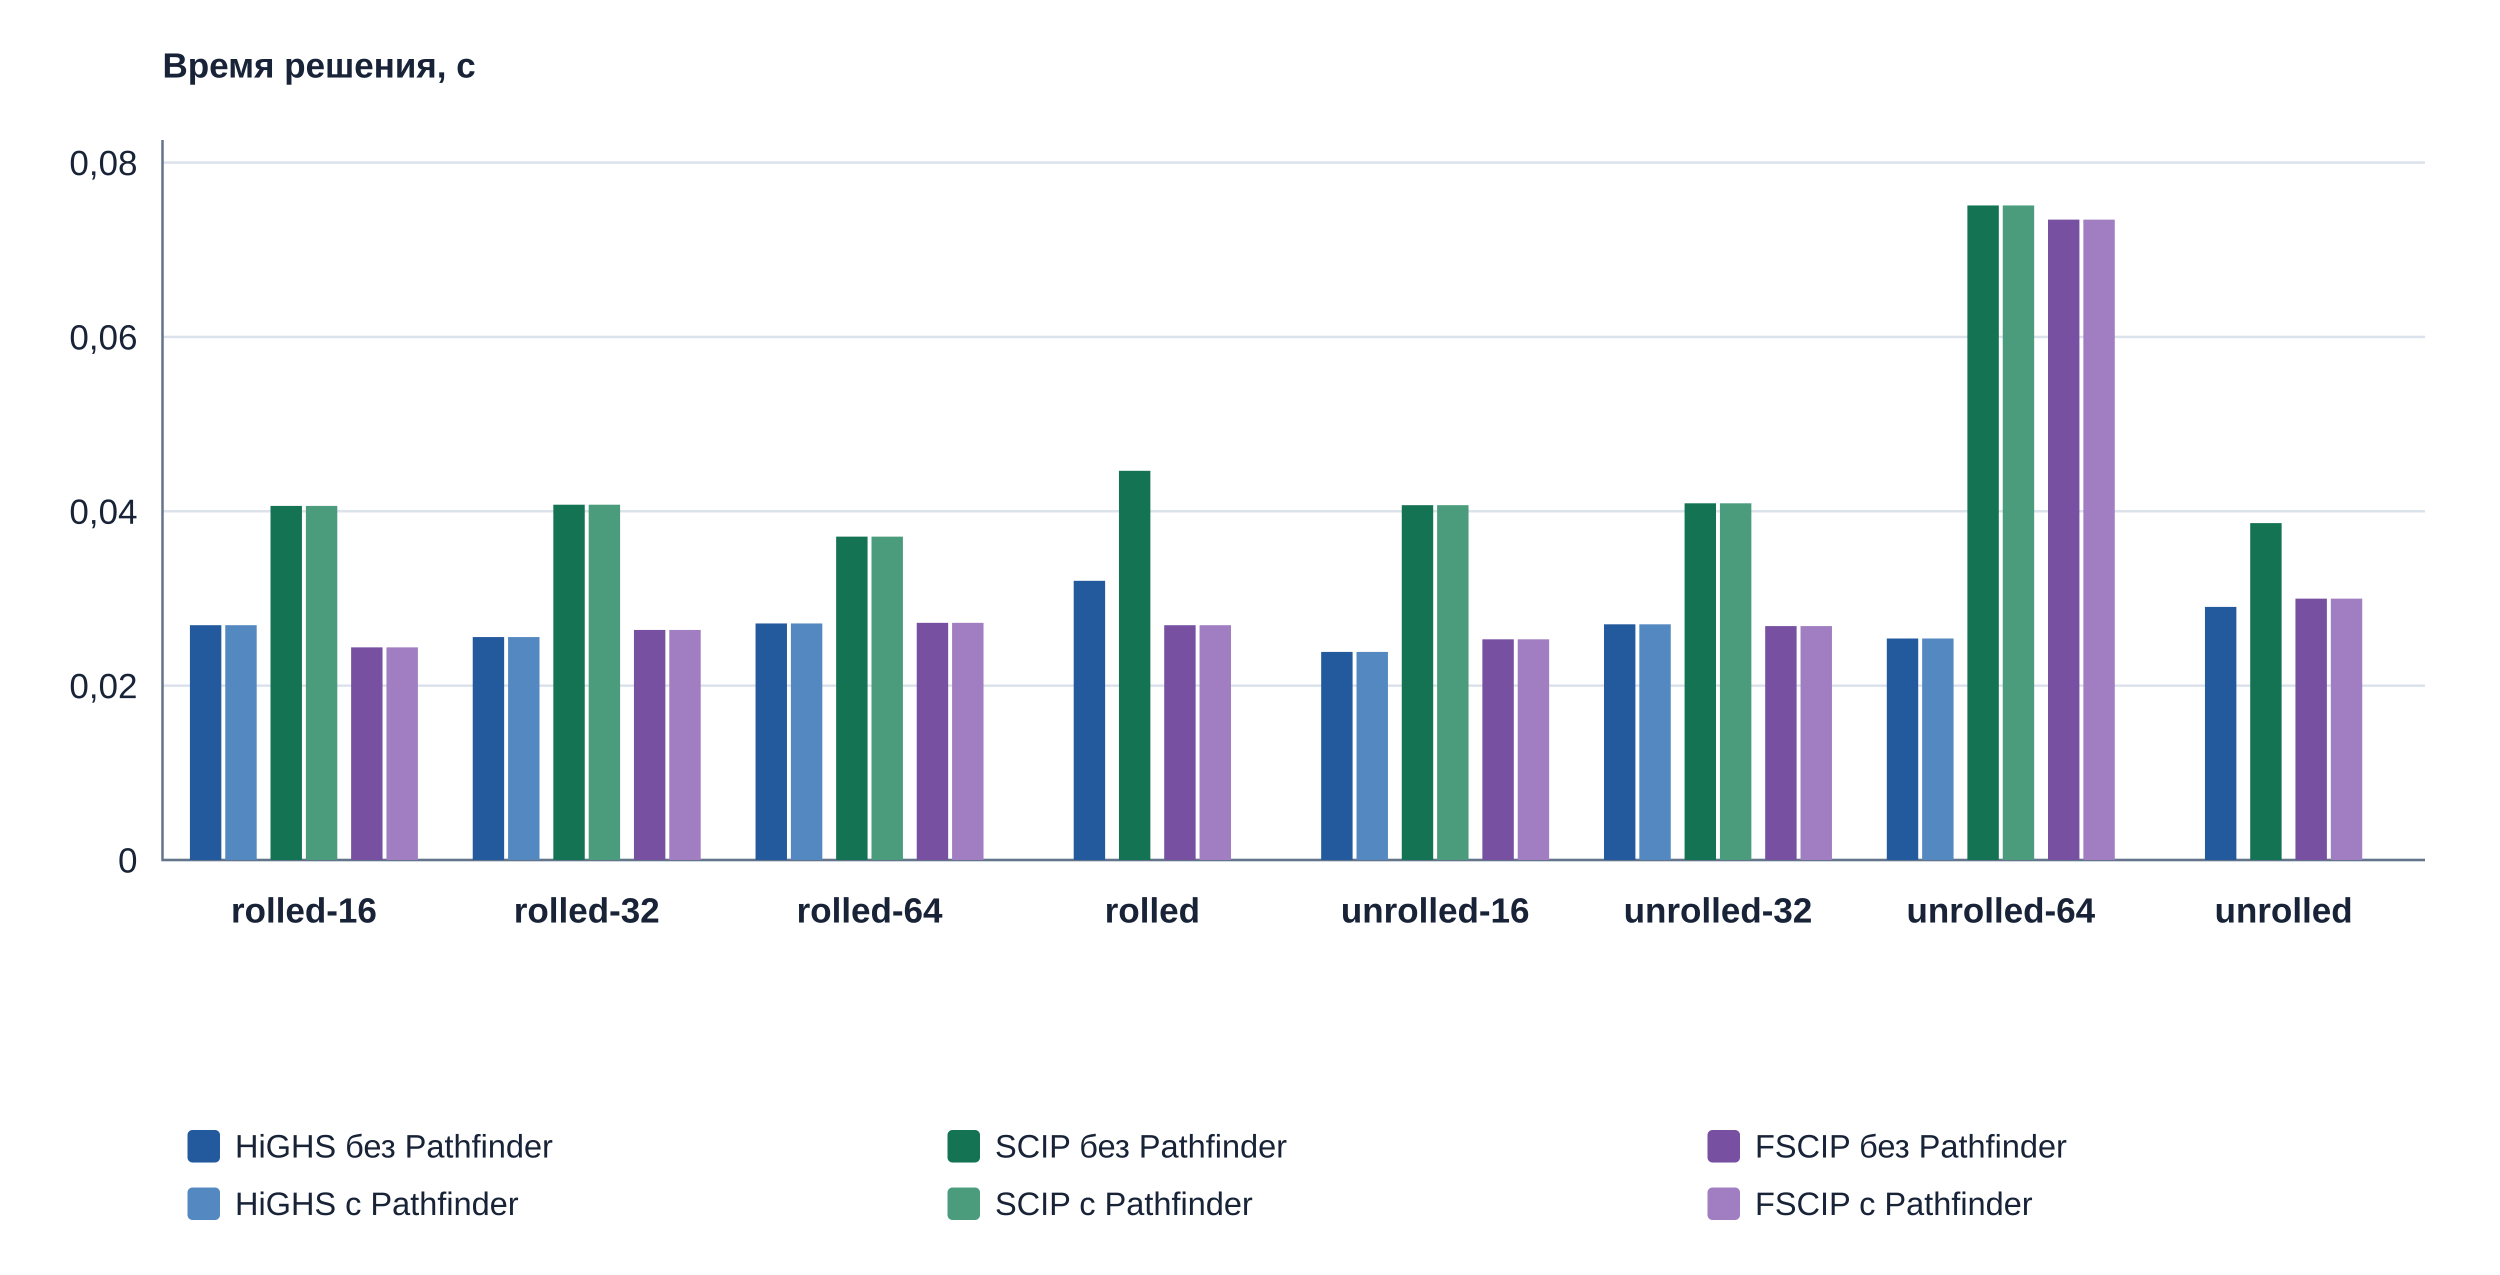
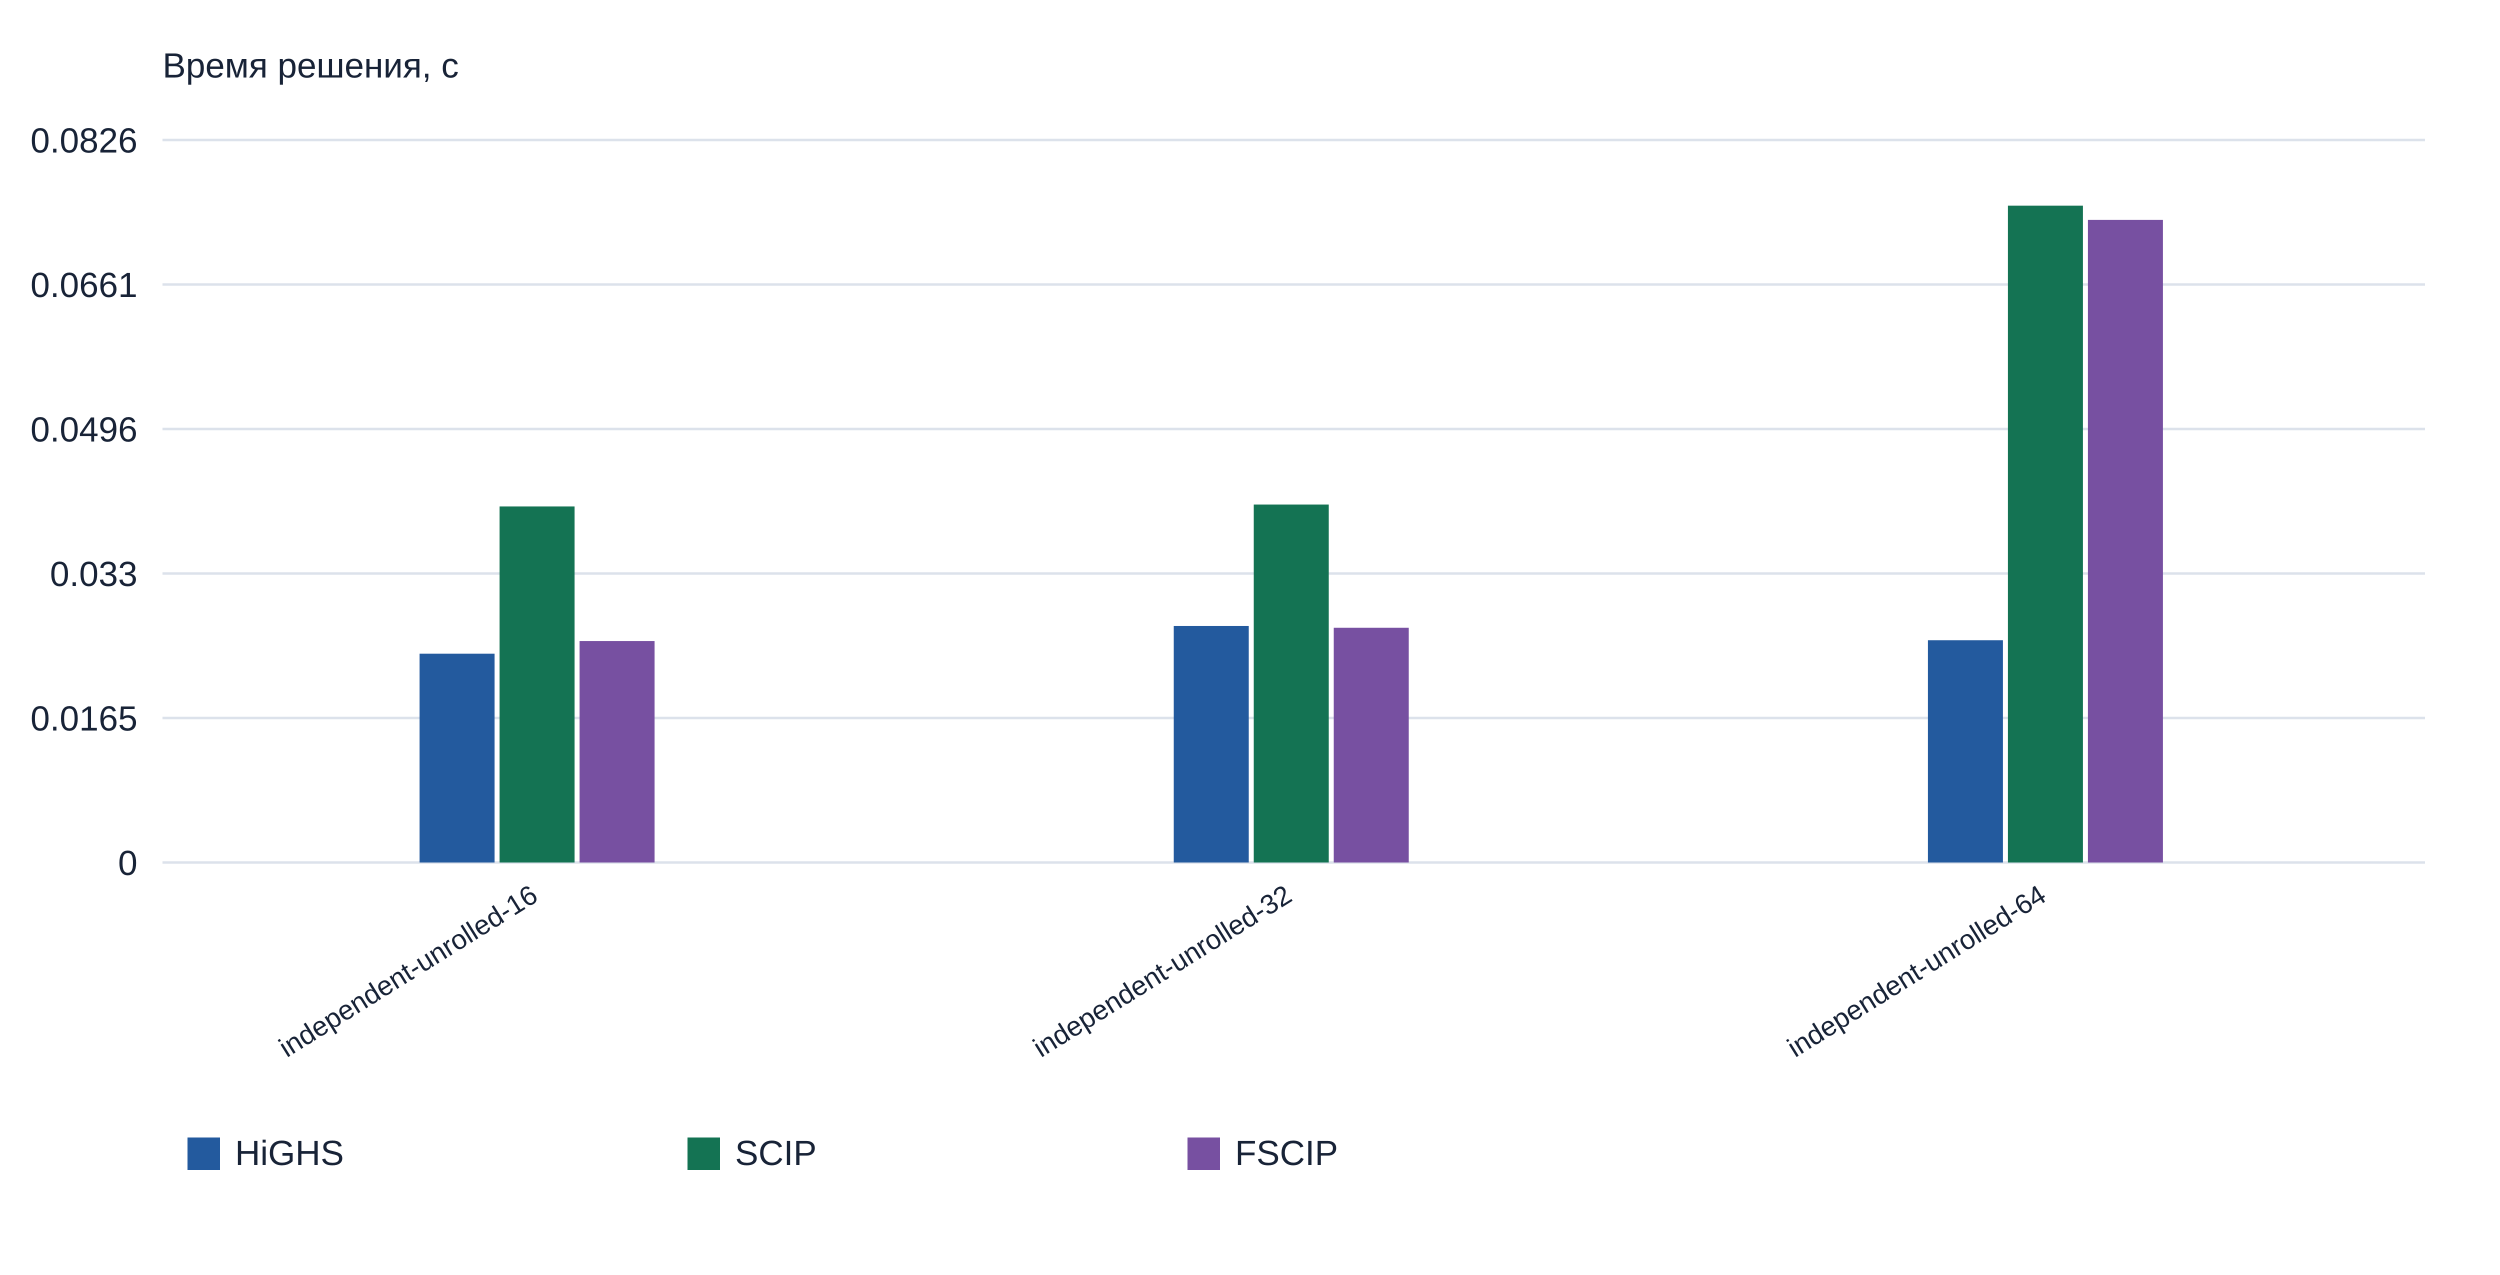
- <svg xmlns="http://www.w3.org/2000/svg" viewBox="0 0 1000 510" width="1000" height="510" role="img">
+ <svg xmlns="http://www.w3.org/2000/svg" viewBox="0 0 1000 510" role="img">
  <rect width="100%" height="100%" fill="white" />
  <g font-family="Arial, sans-serif" font-size="14" fill="#182337">
-     <text x="65" y="31" font-weight="bold">Время решения, с</text>
-     <path d="M65 344.00H970" stroke="#dce2eb" />
-     <text x="55" y="349.0" text-anchor="end">0</text>
-     <path d="M65 274.26H970" stroke="#dce2eb" />
-     <text x="55" y="279.257" text-anchor="end">0,02</text>
-     <path d="M65 204.51H970" stroke="#dce2eb" />
-     <text x="55" y="209.514" text-anchor="end">0,04</text>
-     <path d="M65 134.77H970" stroke="#dce2eb" />
-     <text x="55" y="139.771" text-anchor="end">0,06</text>
-     <path d="M65 65.03H970" stroke="#dce2eb" />
-     <text x="55" y="70.029" text-anchor="end">0,08</text>
-     <path d="M65 56V344H970" fill="none" stroke="#64748b" />
-     <rect x="75.967" y="250.077" width="12.569" height="93.923" fill="#235a9e" />
-     <rect x="90.107" y="250.077" width="12.569" height="93.923" fill="#5488c0" />
-     <rect x="108.207" y="202.363" width="12.569" height="141.637" fill="#147353" />
-     <rect x="122.348" y="202.363" width="12.569" height="141.637" fill="#4a9c7d" />
-     <rect x="140.448" y="258.945" width="12.569" height="85.055" fill="#7750a1" />
-     <rect x="154.589" y="258.945" width="12.569" height="85.055" fill="#a17dc1" />
-     <text x="121.562" y="369" text-anchor="middle" font-weight="bold">rolled-16</text>
-     <rect x="189.092" y="254.823" width="12.569" height="89.177" fill="#235a9e" />
-     <rect x="203.232" y="254.823" width="12.569" height="89.177" fill="#5488c0" />
-     <rect x="221.332" y="201.885" width="12.569" height="142.115" fill="#147353" />
-     <rect x="235.473" y="201.885" width="12.569" height="142.115" fill="#4a9c7d" />
-     <rect x="253.573" y="251.978" width="12.569" height="92.022" fill="#7750a1" />
-     <rect x="267.714" y="251.978" width="12.569" height="92.022" fill="#a17dc1" />
-     <text x="234.688" y="369" text-anchor="middle" font-weight="bold">rolled-32</text>
-     <rect x="302.217" y="249.383" width="12.569" height="94.617" fill="#235a9e" />
-     <rect x="316.357" y="249.383" width="12.569" height="94.617" fill="#5488c0" />
-     <rect x="334.457" y="214.651" width="12.569" height="129.349" fill="#147353" />
-     <rect x="348.598" y="214.651" width="12.569" height="129.349" fill="#4a9c7d" />
-     <rect x="366.698" y="249.136" width="12.569" height="94.864" fill="#7750a1" />
-     <rect x="380.839" y="249.136" width="12.569" height="94.864" fill="#a17dc1" />
-     <text x="347.812" y="369" text-anchor="middle" font-weight="bold">rolled-64</text>
-     <rect x="429.482" y="232.328" width="12.569" height="111.672" fill="#235a9e" />
-     <rect x="447.582" y="188.323" width="12.569" height="155.677" fill="#147353" />
-     <rect x="465.682" y="250.081" width="12.569" height="93.919" fill="#7750a1" />
-     <rect x="479.823" y="250.081" width="12.569" height="93.919" fill="#a17dc1" />
-     <text x="460.938" y="369" text-anchor="middle" font-weight="bold">rolled</text>
-     <rect x="528.467" y="260.765" width="12.569" height="83.235" fill="#235a9e" />
-     <rect x="542.607" y="260.765" width="12.569" height="83.235" fill="#5488c0" />
-     <rect x="560.707" y="202.07" width="12.569" height="141.93" fill="#147353" />
-     <rect x="574.848" y="202.07" width="12.569" height="141.93" fill="#4a9c7d" />
-     <rect x="592.948" y="255.726" width="12.569" height="88.273" fill="#7750a1" />
-     <rect x="607.089" y="255.726" width="12.569" height="88.273" fill="#a17dc1" />
-     <text x="574.062" y="369" text-anchor="middle" font-weight="bold">unrolled-16</text>
-     <rect x="641.592" y="249.722" width="12.569" height="94.278" fill="#235a9e" />
-     <rect x="655.732" y="249.722" width="12.569" height="94.278" fill="#5488c0" />
-     <rect x="673.832" y="201.317" width="12.569" height="142.683" fill="#147353" />
-     <rect x="687.973" y="201.317" width="12.569" height="142.683" fill="#4a9c7d" />
-     <rect x="706.073" y="250.436" width="12.569" height="93.564" fill="#7750a1" />
-     <rect x="720.214" y="250.436" width="12.569" height="93.564" fill="#a17dc1" />
-     <text x="687.188" y="369" text-anchor="middle" font-weight="bold">unrolled-32</text>
-     <rect x="754.717" y="255.399" width="12.569" height="88.601" fill="#235a9e" />
-     <rect x="768.857" y="255.399" width="12.569" height="88.601" fill="#5488c0" />
-     <rect x="786.957" y="82.182" width="12.569" height="261.818" fill="#147353" />
-     <rect x="801.098" y="82.182" width="12.569" height="261.818" fill="#4a9c7d" />
-     <rect x="819.198" y="87.848" width="12.569" height="256.152" fill="#7750a1" />
-     <rect x="833.339" y="87.848" width="12.569" height="256.152" fill="#a17dc1" />
-     <text x="800.312" y="369" text-anchor="middle" font-weight="bold">unrolled-64</text>
-     <rect x="881.982" y="242.761" width="12.569" height="101.239" fill="#235a9e" />
-     <rect x="900.082" y="209.243" width="12.569" height="134.757" fill="#147353" />
-     <rect x="918.182" y="239.456" width="12.569" height="104.544" fill="#7750a1" />
-     <rect x="932.323" y="239.456" width="12.569" height="104.544" fill="#a17dc1" />
-     <text x="913.438" y="369" text-anchor="middle" font-weight="bold">unrolled</text>
-     <rect x="75" y="452" width="13" height="13" rx="2" fill="#235a9e" />
-     <text x="94" y="463" font-size="13">HiGHS без Pathfinder</text>
-     <rect x="75" y="475" width="13" height="13" rx="2" fill="#5488c0" />
-     <text x="94" y="486" font-size="13">HiGHS с Pathfinder</text>
-     <rect x="379" y="452" width="13" height="13" rx="2" fill="#147353" />
-     <text x="398" y="463" font-size="13">SCIP без Pathfinder</text>
-     <rect x="379" y="475" width="13" height="13" rx="2" fill="#4a9c7d" />
-     <text x="398" y="486" font-size="13">SCIP с Pathfinder</text>
-     <rect x="683" y="452" width="13" height="13" rx="2" fill="#7750a1" />
-     <text x="702" y="463" font-size="13">FSCIP без Pathfinder</text>
-     <rect x="683" y="475" width="13" height="13" rx="2" fill="#a17dc1" />
-     <text x="702" y="486" font-size="13">FSCIP с Pathfinder</text>
+     <text x="65" y="31">Время решения, с</text>
+     <path d="M65 345.00H970" stroke="#dce2eb" />
+     <text x="55" y="350.00" text-anchor="end">0</text>
+     <path d="M65 287.20H970" stroke="#dce2eb" />
+     <text x="55" y="292.20" text-anchor="end">0.0165</text>
+     <path d="M65 229.40H970" stroke="#dce2eb" />
+     <text x="55" y="234.40" text-anchor="end">0.033</text>
+     <path d="M65 171.60H970" stroke="#dce2eb" />
+     <text x="55" y="176.60" text-anchor="end">0.0496</text>
+     <path d="M65 113.80H970" stroke="#dce2eb" />
+     <text x="55" y="118.80" text-anchor="end">0.0661</text>
+     <path d="M65 56.00H970" stroke="#dce2eb" />
+     <text x="55" y="61.00" text-anchor="end">0.0826</text>
+     <rect x="167.83" y="261.48" width="30.00" height="83.52" fill="#235a9e" />
+     <rect x="199.83" y="202.58" width="30.00" height="142.42" fill="#147353" />
+     <rect x="231.83" y="256.42" width="30.00" height="88.58" fill="#7750a1" />
+     <text x="215.83" y="360" text-anchor="end" font-size="11" transform="rotate(-32 215.83 360)">independent-unrolled-16</text>
+     <rect x="469.50" y="250.39" width="30.00" height="94.61" fill="#235a9e" />
+     <rect x="501.50" y="201.82" width="30.00" height="143.18" fill="#147353" />
+     <rect x="533.50" y="251.11" width="30.00" height="93.89" fill="#7750a1" />
+     <text x="517.50" y="360" text-anchor="end" font-size="11" transform="rotate(-32 517.50 360)">independent-unrolled-32</text>
+     <rect x="771.17" y="256.09" width="30.00" height="88.91" fill="#235a9e" />
+     <rect x="803.17" y="82.27" width="30.00" height="262.73" fill="#147353" />
+     <rect x="835.17" y="87.96" width="30.00" height="257.04" fill="#7750a1" />
+     <text x="819.17" y="360" text-anchor="end" font-size="11" transform="rotate(-32 819.17 360)">independent-unrolled-64</text>
+     <rect x="75" y="455" width="13" height="13" fill="#235a9e" />
+     <text x="94" y="466">HiGHS</text>
+     <rect x="275" y="455" width="13" height="13" fill="#147353" />
+     <text x="294" y="466">SCIP</text>
+     <rect x="475" y="455" width="13" height="13" fill="#7750a1" />
+     <text x="494" y="466">FSCIP</text>
  </g>
</svg>
